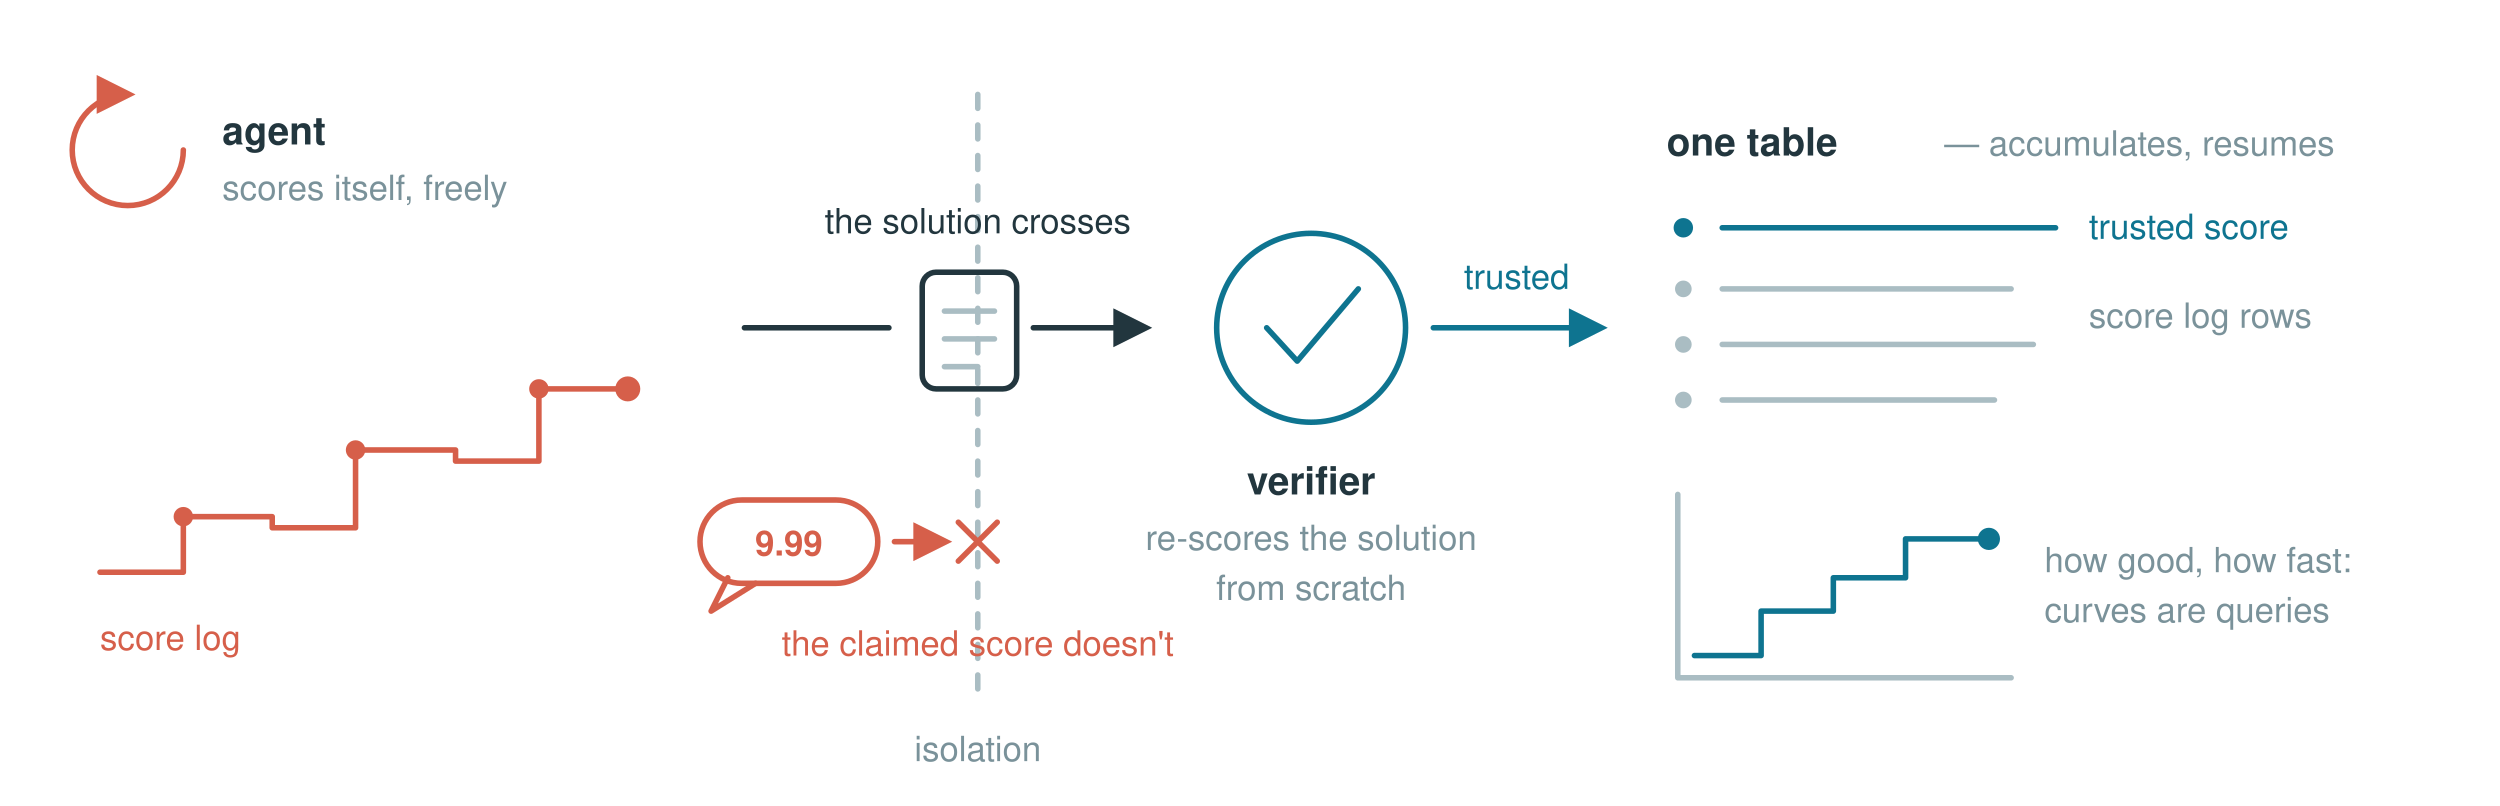
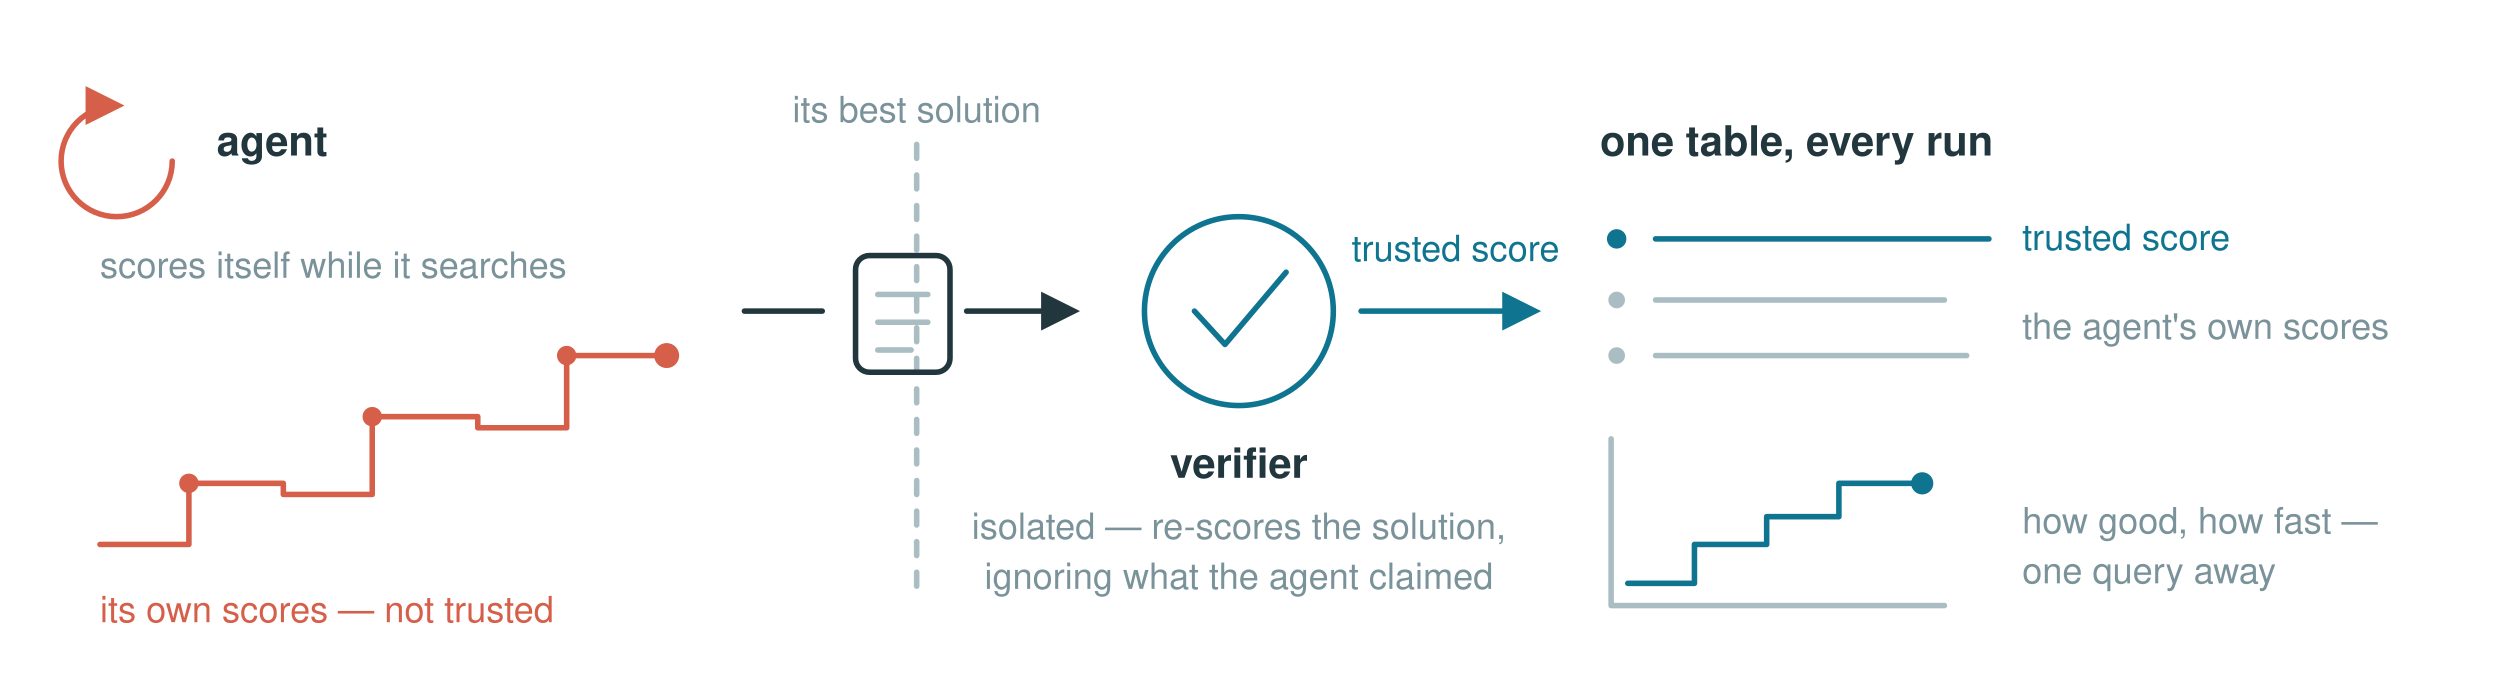
- <svg xmlns="http://www.w3.org/2000/svg" viewBox="0 0 900 290" font-family="-apple-system, 'Segoe UI', Helvetica, Arial, sans-serif">
+ <svg xmlns="http://www.w3.org/2000/svg" viewBox="0 0 900 250" font-family="-apple-system, 'Segoe UI', Helvetica, Arial, sans-serif">
  <style>
    text { font-family: -apple-system, 'Segoe UI', Helvetica, Arial, sans-serif; fill: #22363E; }
    .m { fill: #7A929A; } .a { fill: #0E7490; } .c { fill: #D65F4A; }
-     .lab { font-size: 14px; font-weight: 600; } .sm { font-size: 12.5px; }
+     .lab { font-size: 15px; font-weight: 600; } .sm { font-size: 13px; }
    .draw { stroke: #22363E; stroke-width: 2; fill: none; stroke-linecap: round; stroke-linejoin: round; }
    .draw-f { stroke: #AABDC3; stroke-width: 2; fill: none; stroke-linecap: round; stroke-linejoin: round; }
    .draw-a { stroke: #0E7490; stroke-width: 2; fill: none; stroke-linecap: round; stroke-linejoin: round; }
    .draw-c { stroke: #D65F4A; stroke-width: 2; fill: none; stroke-linecap: round; stroke-linejoin: round; }
    .dash { stroke-dasharray: 5 6; }
  </style>
  <defs>
    <marker id="m-ink" viewBox="0 0 10 10" refX="8" refY="5" markerWidth="7" markerHeight="7" orient="auto">
      <path d="M0 0 L10 5 L0 10 z" fill="#22363E" />
    </marker>
    <marker id="m-acc" viewBox="0 0 10 10" refX="8" refY="5" markerWidth="7" markerHeight="7" orient="auto">
      <path d="M0 0 L10 5 L0 10 z" fill="#0E7490" />
    </marker>
    <marker id="m-cor" viewBox="0 0 10 10" refX="8" refY="5" markerWidth="7" markerHeight="7" orient="auto">
      <path d="M0 0 L10 5 L0 10 z" fill="#D65F4A" />
    </marker>
  </defs>
-   <path d="M 66 54 A 20 20 0 1 1 46 34" class="draw-c" marker-end="url(#m-cor)" />
-   <text x="80" y="52" class="lab">agent</text>
-   <text x="80" y="72" class="sm m">scores itself, freely</text>
-   <polyline points="36,206 66,206 66,186 98,186 98,190 128,190 128,162 164,162 164,166 194,166 194,140 226,140" class="draw-c" />
-   <circle cx="66" cy="186" r="3.5" fill="#D65F4A" />
-   <circle cx="128" cy="162" r="3.5" fill="#D65F4A" />
-   <circle cx="194" cy="140" r="3.5" fill="#D65F4A" />
-   <circle cx="226" cy="140" r="4.5" fill="#D65F4A" />
-   <text x="36" y="234" class="sm c">score log</text>
-   <line x1="352" y1="34" x2="352" y2="248" class="draw-f dash" />
-   <text x="352" y="274" text-anchor="middle" class="sm m">isolation</text>
-   <text x="352" y="84" text-anchor="middle" class="sm">the solution crosses</text>
-   <path d="M 268 118 H 320" class="draw" />
-   <rect x="332" y="98" width="34" height="42" rx="5" class="draw" />
-   <line x1="340" y1="112" x2="358" y2="112" class="draw-f" />
-   <line x1="340" y1="122" x2="358" y2="122" class="draw-f" />
-   <line x1="340" y1="132" x2="352" y2="132" class="draw-f" />
-   <path d="M 372 118 H 412" class="draw" marker-end="url(#m-ink)" />
-   <g>
-     <rect x="252" y="180" width="64" height="30" rx="15" class="draw-c" />
-     <path d="M 262 208 l -6 12 l 16 -10" class="draw-c" />
-     <text x="284" y="200" text-anchor="middle" class="sm c" font-weight="600">9.99</text>
-   </g>
-   <path d="M 322 195 H 340" class="draw-c" marker-end="url(#m-cor)" />
-   <line x1="345" y1="188" x2="359" y2="202" class="draw-c" stroke-width="3" />
-   <line x1="359" y1="188" x2="345" y2="202" class="draw-c" stroke-width="3" />
-   <text x="352" y="236" text-anchor="middle" class="sm c">the claimed score doesn't</text>
-   <circle cx="472" cy="118" r="34" class="draw-a" />
-   <path d="M 456 118 l 11 12 l 22 -26" class="draw-a" />
-   <text x="472" y="178" text-anchor="middle" class="lab">verifier</text>
-   <text x="472" y="198" text-anchor="middle" class="sm m">re-scores the solution</text>
-   <text x="472" y="216" text-anchor="middle" class="sm m">from scratch</text>
-   <path d="M 516 118 H 576" class="draw-a" marker-end="url(#m-acc)" />
-   <text x="546" y="104" text-anchor="middle" class="sm a">trusted</text>
-   <text x="600" y="56" class="lab">one table</text>
-   <text x="700" y="56" class="sm m">— accumulates, resumes</text>
-   <circle cx="606" cy="82" r="3.5" fill="#0E7490" />
-   <line x1="620" y1="82" x2="740" y2="82" class="draw-a" stroke-width="3" />
-   <text x="752" y="86" class="sm a">trusted score</text>
-   <circle cx="606" cy="104" r="3" fill="#AABDC3" />
-   <line x1="620" y1="104" x2="724" y2="104" class="draw-f" />
-   <circle cx="606" cy="124" r="3" fill="#AABDC3" />
-   <line x1="620" y1="124" x2="732" y2="124" class="draw-f" />
-   <circle cx="606" cy="144" r="3" fill="#AABDC3" />
-   <line x1="620" y1="144" x2="718" y2="144" class="draw-f" />
-   <text x="752" y="118" class="sm m">score log rows</text>
-   <path d="M 604 178 V 244 H 724" class="draw-f" />
-   <polyline points="610,236 634,236 634,220 660,220 660,208 686,208 686,194 716,194" class="draw-a" />
-   <circle cx="716" cy="194" r="4" fill="#0E7490" />
-   <text x="736" y="206" class="sm m">how good, how fast:</text>
-   <text x="736" y="224" class="sm m">curves are queries</text>
+   <path d="M 62 58 A 20 20 0 1 1 42 38" class="draw-c" marker-end="url(#m-cor)" />
+   <text x="78" y="56" class="lab">agent</text>
+   <text x="36" y="100" class="sm m">scores itself while it searches</text>
+   <polyline points="36,196 68,196 68,174 102,174 102,178 134,178 134,150 172,150 172,154 204,154 204,128 240,128" class="draw-c" />
+   <circle cx="68" cy="174" r="3.5" fill="#D65F4A" />
+   <circle cx="134" cy="150" r="3.5" fill="#D65F4A" />
+   <circle cx="204" cy="128" r="3.5" fill="#D65F4A" />
+   <circle cx="240" cy="128" r="4.5" fill="#D65F4A" />
+   <text x="36" y="224" class="sm c">its own scores — not trusted</text>
+   <line x1="330" y1="52" x2="330" y2="214" class="draw-f dash" />
+   <path d="M 268 112 H 296" class="draw" />
+   <rect x="308" y="92" width="34" height="42" rx="5" class="draw" />
+   <line x1="316" y1="106" x2="334" y2="106" class="draw-f" />
+   <line x1="316" y1="116" x2="334" y2="116" class="draw-f" />
+   <line x1="316" y1="126" x2="328" y2="126" class="draw-f" />
+   <path d="M 348 112 H 386" class="draw" marker-end="url(#m-ink)" />
+   <text x="330" y="44" text-anchor="middle" class="sm m">its best solution</text>
+   <circle cx="446" cy="112" r="34" class="draw-a" />
+   <path d="M 430 112 l 11 12 l 22 -26" class="draw-a" />
+   <text x="446" y="172" text-anchor="middle" class="lab">verifier</text>
+   <text x="446" y="194" text-anchor="middle" class="sm m">isolated — re-scores the solution,</text>
+   <text x="446" y="212" text-anchor="middle" class="sm m">ignoring what the agent claimed</text>
+   <path d="M 490 112 H 552" class="draw-a" marker-end="url(#m-acc)" />
+   <text x="524" y="94" text-anchor="middle" class="sm a">trusted score</text>
+   <text x="576" y="56" class="lab">one table, every run</text>
+   <circle cx="582" cy="86" r="3.5" fill="#0E7490" />
+   <line x1="596" y1="86" x2="716" y2="86" class="draw-a" stroke-width="3" />
+   <text x="728" y="90" class="sm a">trusted score</text>
+   <circle cx="582" cy="108" r="3" fill="#AABDC3" />
+   <line x1="596" y1="108" x2="700" y2="108" class="draw-f" />
+   <circle cx="582" cy="128" r="3" fill="#AABDC3" />
+   <line x1="596" y1="128" x2="708" y2="128" class="draw-f" />
+   <text x="728" y="122" class="sm m">the agent's own scores</text>
+   <path d="M 580 158 V 218 H 700" class="draw-f" />
+   <polyline points="586,210 610,210 610,196 636,196 636,186 662,186 662,174 692,174" class="draw-a" />
+   <circle cx="692" cy="174" r="4" fill="#0E7490" />
+   <text x="728" y="192" class="sm m">how good, how fast —</text>
+   <text x="728" y="210" class="sm m">one query away</text>
</svg>
